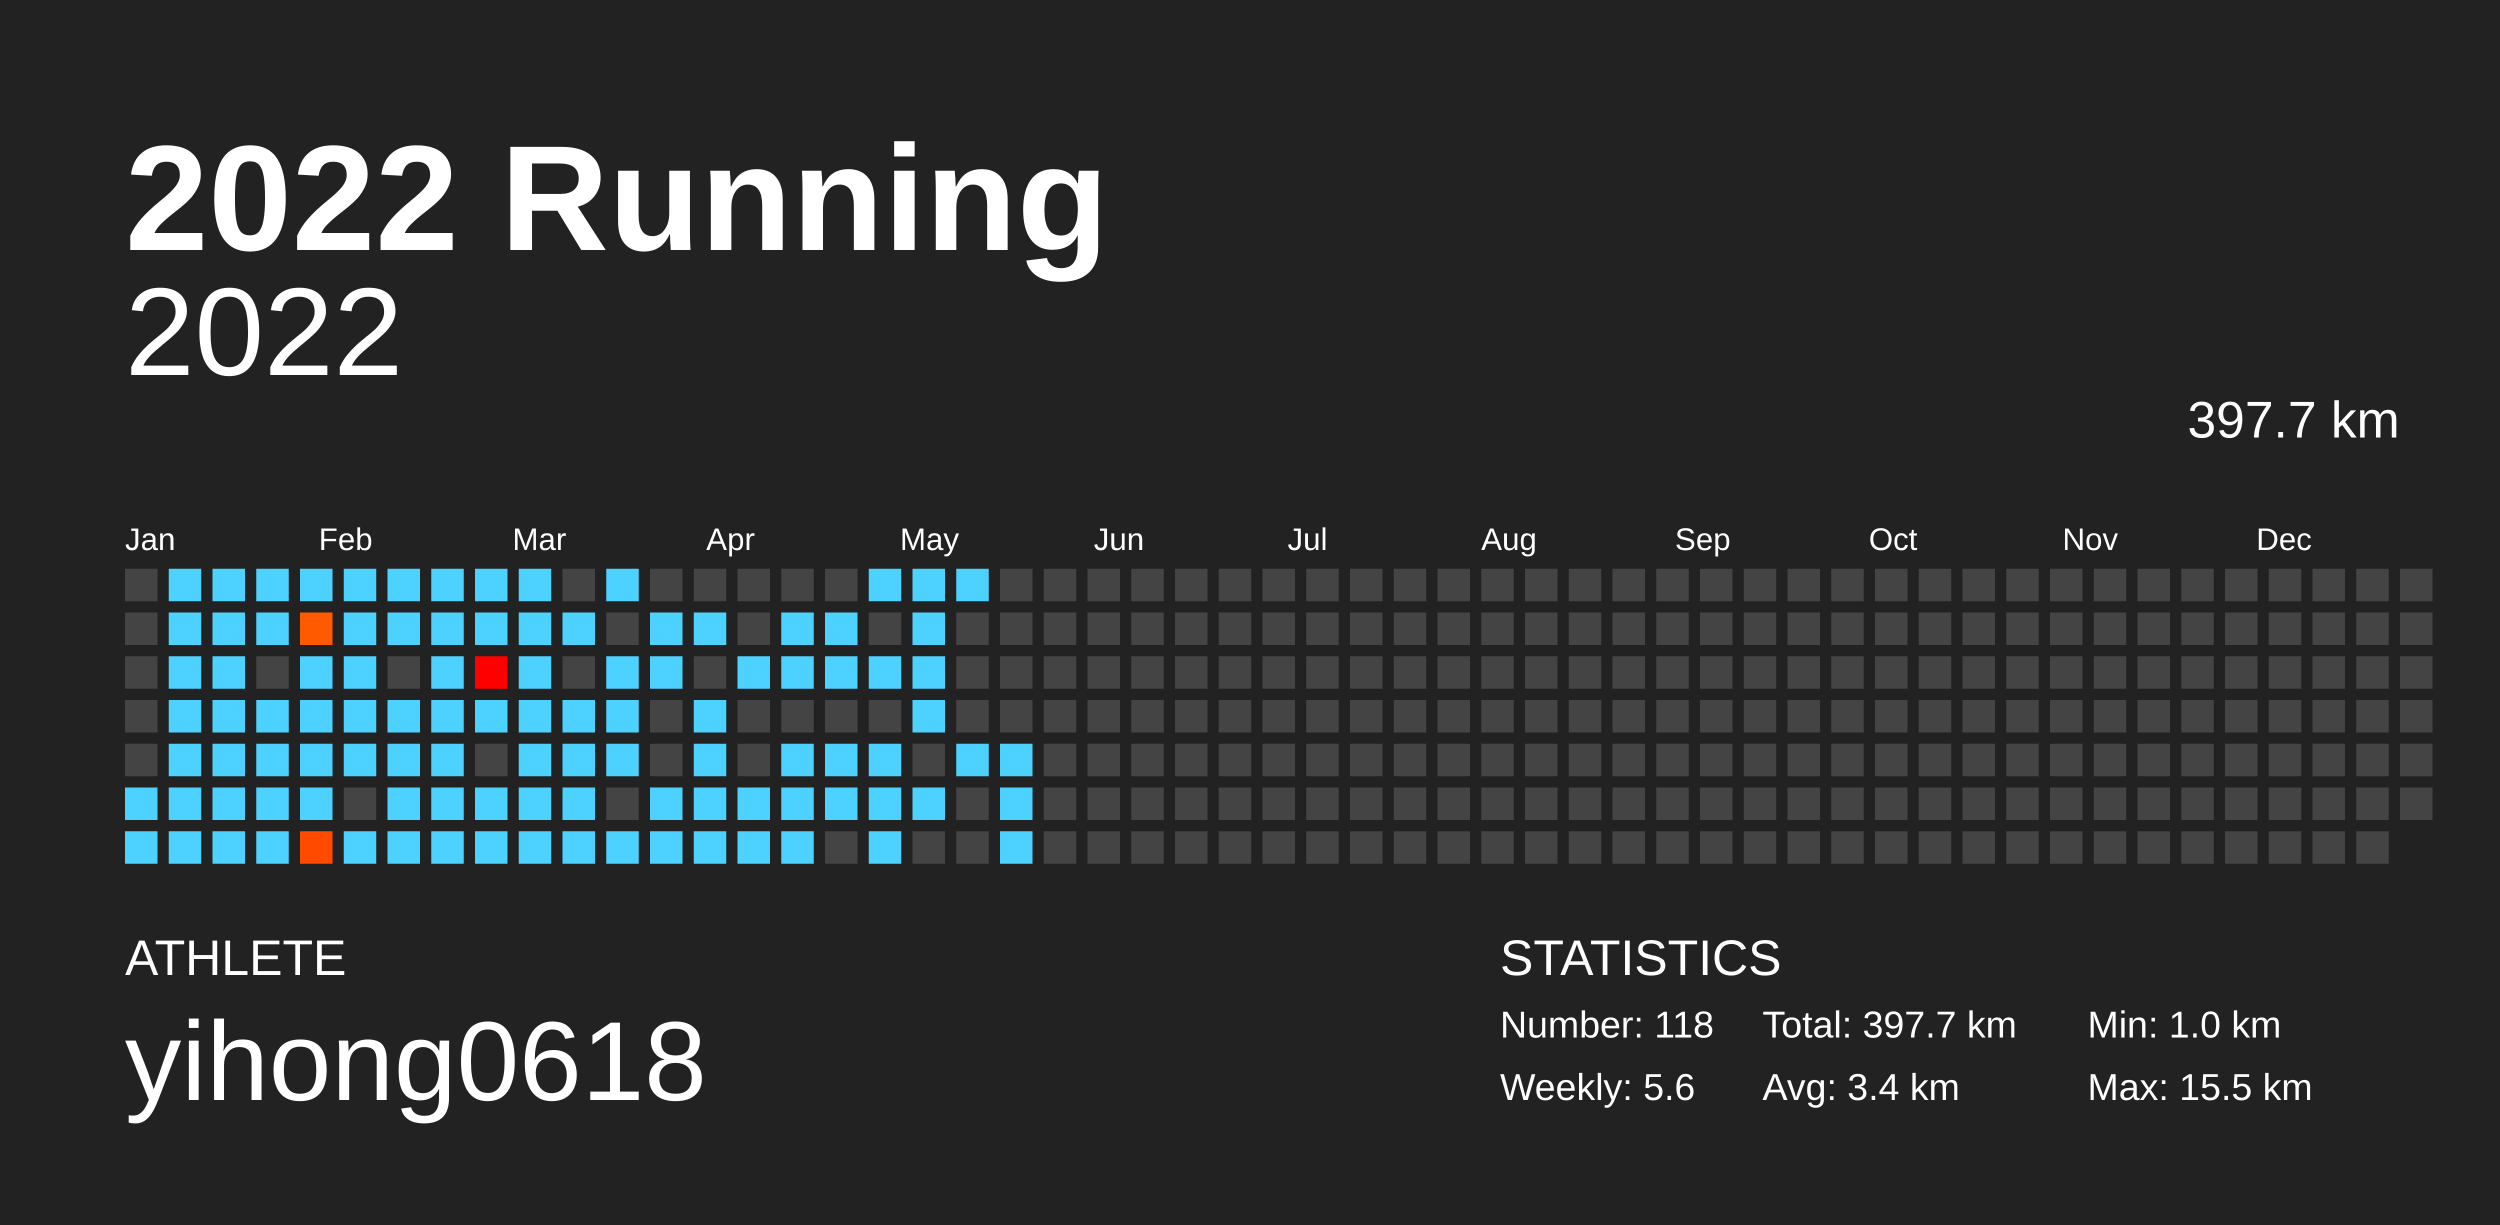
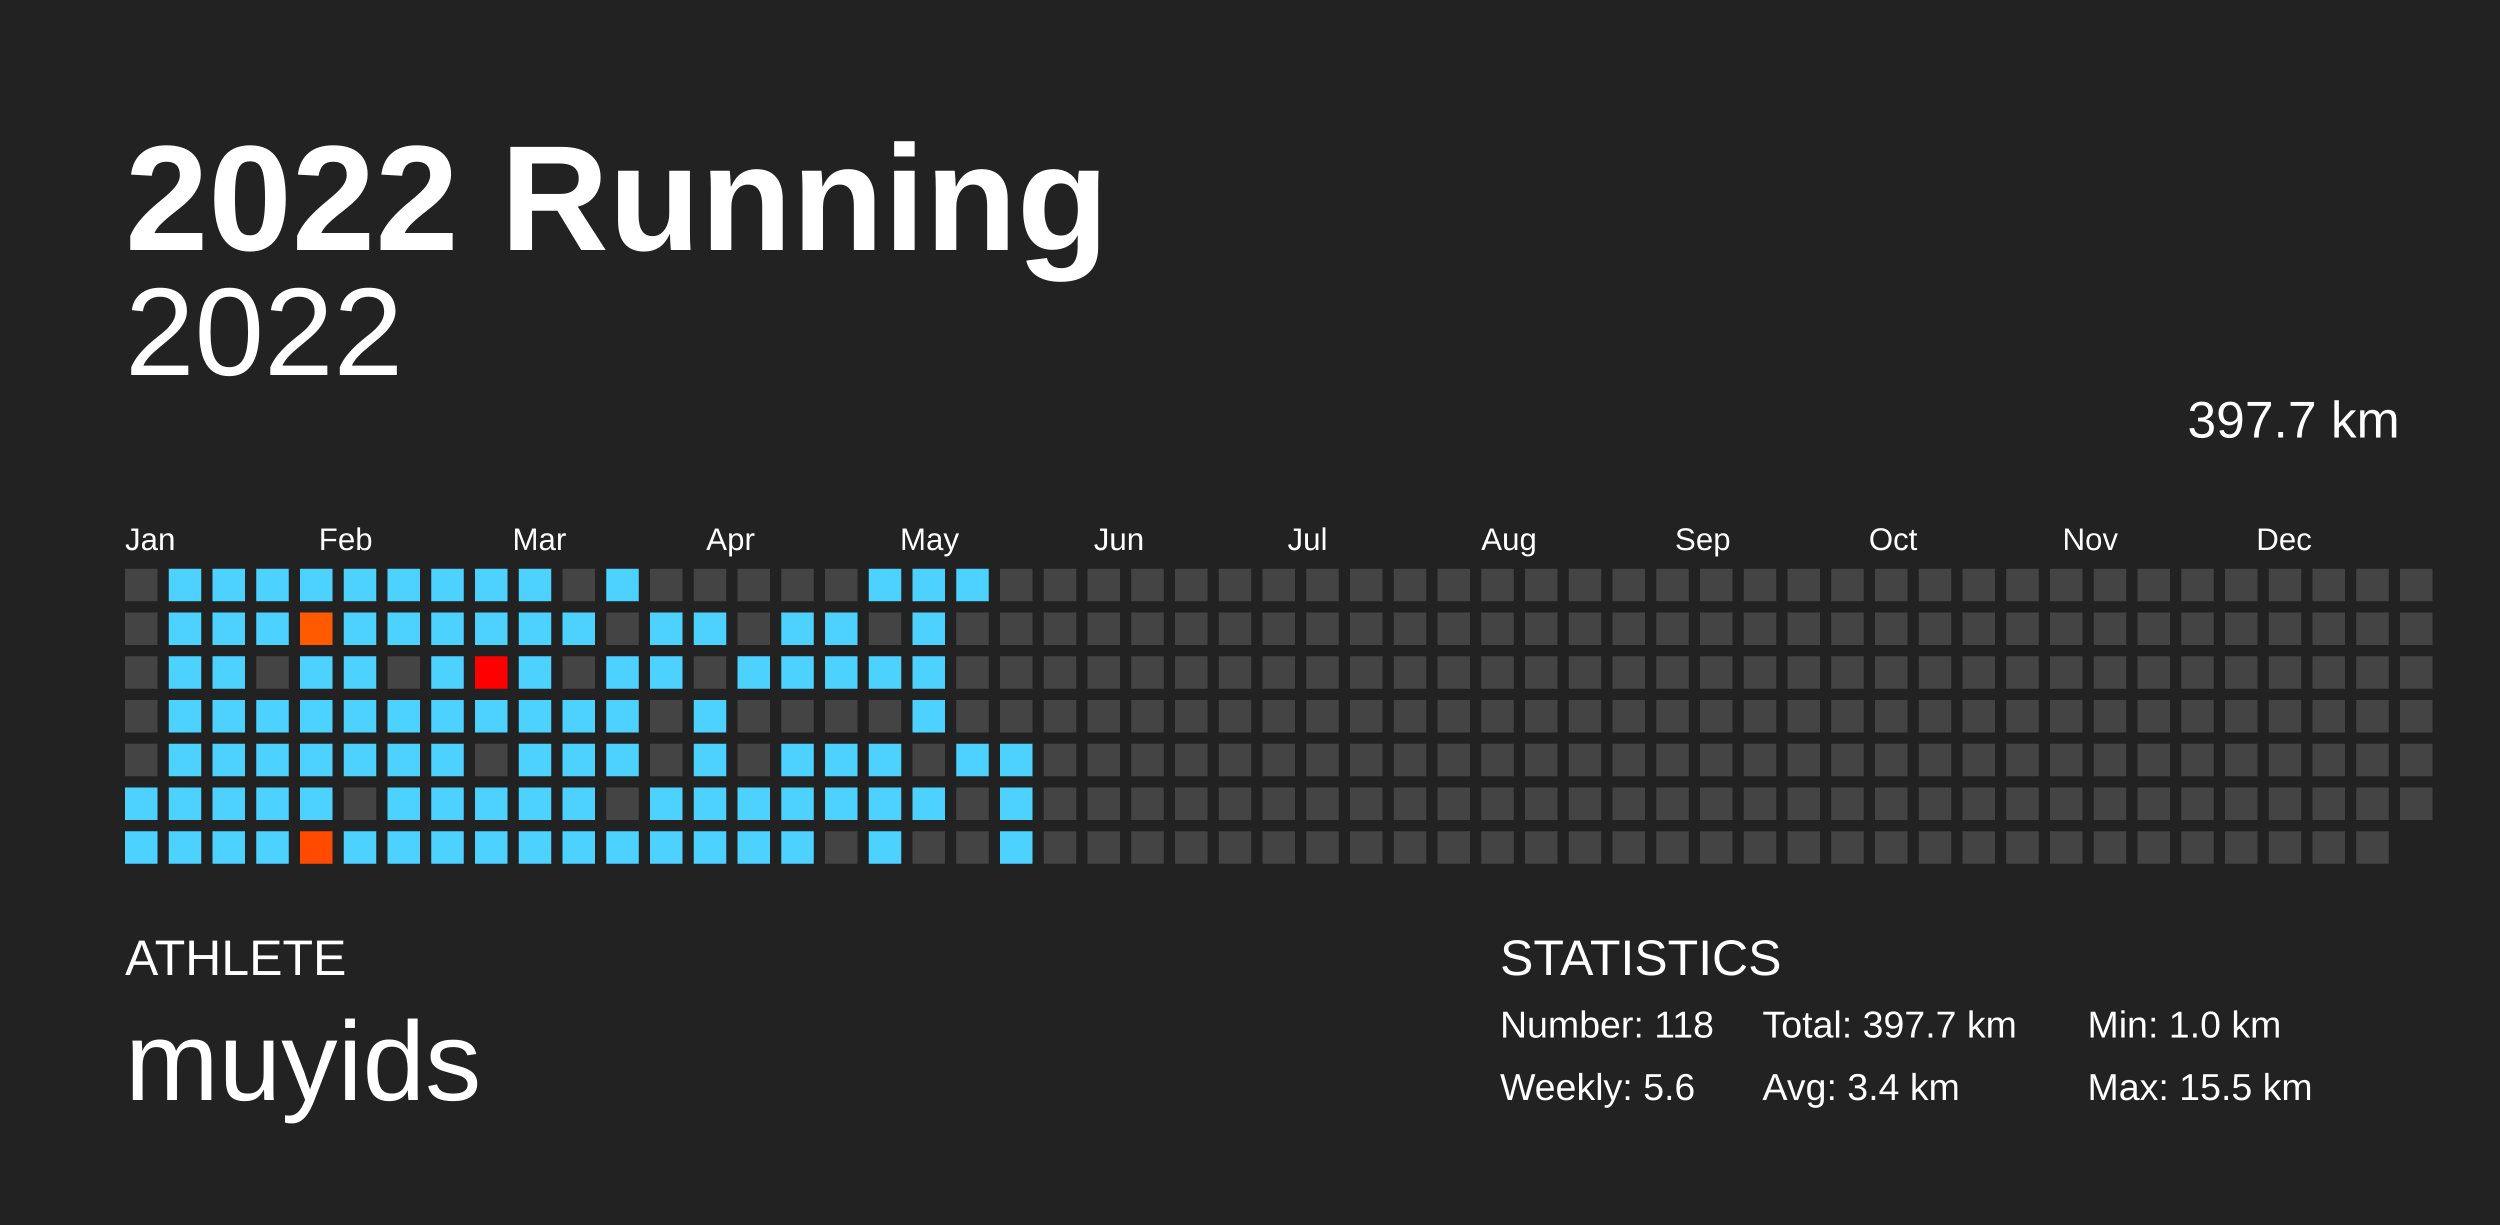
<svg xmlns="http://www.w3.org/2000/svg" baseProfile="full" height="98mm" version="1.1" viewBox="0,0,200,98" width="200mm">
  <defs />
  <rect fill="#222222" height="98" width="200" x="0" y="0" />
  <text fill="#FFFFFF" style="font-size:12px; font-family:Arial; font-weight:bold;" x="10" y="20">2022 Running</text>
  <text fill="#FFFFFF" style="font-size:4px; font-family:Arial" x="10" y="78">ATHLETE</text>
-   <text fill="#FFFFFF" style="font-size:9px; font-family:Arial" x="10" y="88">yihong0618</text>
+   <text fill="#FFFFFF" style="font-size:9px; font-family:Arial" x="10" y="88">muyids</text>
  <text fill="#FFFFFF" style="font-size:4px; font-family:Arial" x="120" y="78">STATISTICS</text>
  <text fill="#FFFFFF" style="font-size:3px; font-family:Arial" x="120" y="83">Number: 118</text>
  <text fill="#FFFFFF" style="font-size:3px; font-family:Arial" x="120" y="88">Weekly: 5.6</text>
  <text fill="#FFFFFF" style="font-size:3px; font-family:Arial" x="141" y="83">Total: 397.7 km</text>
  <text fill="#FFFFFF" style="font-size:3px; font-family:Arial" x="141" y="88">Avg: 3.4 km</text>
  <text fill="#FFFFFF" style="font-size:3px; font-family:Arial" x="167" y="83">Min: 1.0 km</text>
  <text fill="#FFFFFF" style="font-size:3px; font-family:Arial" x="167" y="88">Max: 15.5 km</text>
  <text alignment-baseline="hanging" fill="#FFFFFF" style="font-size:10.0px; font-family:Arial;" x="10" y="30">2022</text>
  <text alignment-baseline="hanging" fill="#FFFFFF" style="font-size:4.125px; font-family:Arial;" x="175" y="35">397.7 km</text>
  <text fill="#FFFFFF" style="font-size:2.5px; font-family:Arial" x="10.0" y="44">Jan</text>
  <text fill="#FFFFFF" style="font-size:2.5px; font-family:Arial" x="25.5" y="44">Feb</text>
  <text fill="#FFFFFF" style="font-size:2.5px; font-family:Arial" x="41.0" y="44">Mar</text>
  <text fill="#FFFFFF" style="font-size:2.5px; font-family:Arial" x="56.5" y="44">Apr</text>
  <text fill="#FFFFFF" style="font-size:2.5px; font-family:Arial" x="72.0" y="44">May</text>
  <text fill="#FFFFFF" style="font-size:2.5px; font-family:Arial" x="87.5" y="44">Jun</text>
  <text fill="#FFFFFF" style="font-size:2.5px; font-family:Arial" x="103.0" y="44">Jul</text>
  <text fill="#FFFFFF" style="font-size:2.5px; font-family:Arial" x="118.5" y="44">Aug</text>
  <text fill="#FFFFFF" style="font-size:2.5px; font-family:Arial" x="134.0" y="44">Sep</text>
  <text fill="#FFFFFF" style="font-size:2.5px; font-family:Arial" x="149.5" y="44">Oct</text>
  <text fill="#FFFFFF" style="font-size:2.5px; font-family:Arial" x="165.0" y="44">Nov</text>
  <text fill="#FFFFFF" style="font-size:2.5px; font-family:Arial" x="180.5" y="44">Dec</text>
  <rect fill="#444444" height="2.6" width="2.6" x="10.0" y="45.5" />
  <rect fill="#444444" height="2.6" width="2.6" x="10.0" y="49.0" />
  <rect fill="#444444" height="2.6" width="2.6" x="10.0" y="52.5" />
  <rect fill="#444444" height="2.6" width="2.6" x="10.0" y="56.0" />
  <rect fill="#444444" height="2.6" width="2.6" x="10.0" y="59.5" />
  <rect fill="#4dd2ff" height="2.6" width="2.6" x="10.0" y="63.0" />
  <rect fill="#4dd2ff" height="2.6" width="2.6" x="10.0" y="66.5" />
  <rect fill="#4dd2ff" height="2.6" width="2.6" x="13.5" y="45.5" />
  <rect fill="#4dd2ff" height="2.6" width="2.6" x="13.5" y="49.0" />
  <rect fill="#4dd2ff" height="2.6" width="2.6" x="13.5" y="52.5" />
  <rect fill="#4dd2ff" height="2.6" width="2.6" x="13.5" y="56.0" />
  <rect fill="#4dd2ff" height="2.6" width="2.6" x="13.5" y="59.5" />
  <rect fill="#4dd2ff" height="2.6" width="2.6" x="13.5" y="63.0" />
  <rect fill="#4dd2ff" height="2.6" width="2.6" x="13.5" y="66.5" />
  <rect fill="#4dd2ff" height="2.6" width="2.6" x="17.0" y="45.5" />
  <rect fill="#4dd2ff" height="2.6" width="2.6" x="17.0" y="49.0" />
  <rect fill="#4dd2ff" height="2.6" width="2.6" x="17.0" y="52.5" />
  <rect fill="#4dd2ff" height="2.6" width="2.6" x="17.0" y="56.0" />
  <rect fill="#4dd2ff" height="2.6" width="2.6" x="17.0" y="59.5" />
  <rect fill="#4dd2ff" height="2.6" width="2.6" x="17.0" y="63.0" />
  <rect fill="#4dd2ff" height="2.6" width="2.6" x="17.0" y="66.5" />
  <rect fill="#4dd2ff" height="2.6" width="2.6" x="20.5" y="45.5" />
  <rect fill="#4dd2ff" height="2.6" width="2.6" x="20.5" y="49.0" />
  <rect fill="#444444" height="2.6" width="2.6" x="20.5" y="52.5" />
  <rect fill="#4dd2ff" height="2.6" width="2.6" x="20.5" y="56.0" />
  <rect fill="#4dd2ff" height="2.6" width="2.6" x="20.5" y="59.5" />
  <rect fill="#4dd2ff" height="2.6" width="2.6" x="20.5" y="63.0" />
  <rect fill="#4dd2ff" height="2.6" width="2.6" x="20.5" y="66.5" />
  <rect fill="#4dd2ff" height="2.6" width="2.6" x="24.0" y="45.5" />
  <rect fill="#ff5a00" height="2.6" width="2.6" x="24.0" y="49.0" />
  <rect fill="#4dd2ff" height="2.6" width="2.6" x="24.0" y="52.5" />
  <rect fill="#4dd2ff" height="2.6" width="2.6" x="24.0" y="56.0" />
  <rect fill="#4dd2ff" height="2.6" width="2.6" x="24.0" y="59.5" />
  <rect fill="#4dd2ff" height="2.6" width="2.6" x="24.0" y="63.0" />
  <rect fill="#ff4a00" height="2.6" width="2.6" x="24.0" y="66.5" />
  <rect fill="#4dd2ff" height="2.6" width="2.6" x="27.5" y="45.5" />
  <rect fill="#4dd2ff" height="2.6" width="2.6" x="27.5" y="49.0" />
  <rect fill="#4dd2ff" height="2.6" width="2.6" x="27.5" y="52.5" />
  <rect fill="#4dd2ff" height="2.6" width="2.6" x="27.5" y="56.0" />
  <rect fill="#4dd2ff" height="2.6" width="2.6" x="27.5" y="59.5" />
  <rect fill="#444444" height="2.6" width="2.6" x="27.5" y="63.0" />
  <rect fill="#4dd2ff" height="2.6" width="2.6" x="27.5" y="66.5" />
  <rect fill="#4dd2ff" height="2.6" width="2.6" x="31.0" y="45.5" />
  <rect fill="#4dd2ff" height="2.6" width="2.6" x="31.0" y="49.0" />
  <rect fill="#444444" height="2.6" width="2.6" x="31.0" y="52.5" />
  <rect fill="#4dd2ff" height="2.6" width="2.6" x="31.0" y="56.0" />
  <rect fill="#4dd2ff" height="2.6" width="2.6" x="31.0" y="59.5" />
  <rect fill="#4dd2ff" height="2.6" width="2.6" x="31.0" y="63.0" />
  <rect fill="#4dd2ff" height="2.6" width="2.6" x="31.0" y="66.5" />
  <rect fill="#4dd2ff" height="2.6" width="2.6" x="34.5" y="45.5" />
  <rect fill="#4dd2ff" height="2.6" width="2.6" x="34.5" y="49.0" />
  <rect fill="#4dd2ff" height="2.6" width="2.6" x="34.5" y="52.5" />
  <rect fill="#4dd2ff" height="2.6" width="2.6" x="34.5" y="56.0" />
  <rect fill="#4dd2ff" height="2.6" width="2.6" x="34.5" y="59.5" />
  <rect fill="#4dd2ff" height="2.6" width="2.6" x="34.5" y="63.0" />
  <rect fill="#4dd2ff" height="2.6" width="2.6" x="34.5" y="66.5" />
  <rect fill="#4dd2ff" height="2.6" width="2.6" x="38.0" y="45.5" />
  <rect fill="#4dd2ff" height="2.6" width="2.6" x="38.0" y="49.0" />
  <rect fill="#ff0000" height="2.6" width="2.6" x="38.0" y="52.5" />
  <rect fill="#4dd2ff" height="2.6" width="2.6" x="38.0" y="56.0" />
  <rect fill="#444444" height="2.6" width="2.6" x="38.0" y="59.5" />
  <rect fill="#4dd2ff" height="2.6" width="2.6" x="38.0" y="63.0" />
  <rect fill="#4dd2ff" height="2.6" width="2.6" x="38.0" y="66.5" />
  <rect fill="#4dd2ff" height="2.6" width="2.6" x="41.5" y="45.5" />
  <rect fill="#4dd2ff" height="2.6" width="2.6" x="41.5" y="49.0" />
  <rect fill="#4dd2ff" height="2.6" width="2.6" x="41.5" y="52.5" />
  <rect fill="#4dd2ff" height="2.6" width="2.6" x="41.5" y="56.0" />
  <rect fill="#4dd2ff" height="2.6" width="2.6" x="41.5" y="59.5" />
  <rect fill="#4dd2ff" height="2.6" width="2.6" x="41.5" y="63.0" />
  <rect fill="#4dd2ff" height="2.6" width="2.6" x="41.5" y="66.5" />
  <rect fill="#444444" height="2.6" width="2.6" x="45.0" y="45.5" />
  <rect fill="#4dd2ff" height="2.6" width="2.6" x="45.0" y="49.0" />
  <rect fill="#444444" height="2.6" width="2.6" x="45.0" y="52.5" />
  <rect fill="#4dd2ff" height="2.6" width="2.6" x="45.0" y="56.0" />
  <rect fill="#4dd2ff" height="2.6" width="2.6" x="45.0" y="59.5" />
  <rect fill="#4dd2ff" height="2.6" width="2.6" x="45.0" y="63.0" />
  <rect fill="#4dd2ff" height="2.6" width="2.6" x="45.0" y="66.5" />
  <rect fill="#4dd2ff" height="2.6" width="2.6" x="48.5" y="45.5" />
  <rect fill="#444444" height="2.6" width="2.6" x="48.5" y="49.0" />
  <rect fill="#4dd2ff" height="2.6" width="2.6" x="48.5" y="52.5" />
  <rect fill="#4dd2ff" height="2.6" width="2.6" x="48.5" y="56.0" />
  <rect fill="#4dd2ff" height="2.6" width="2.6" x="48.5" y="59.5" />
  <rect fill="#444444" height="2.6" width="2.6" x="48.5" y="63.0" />
  <rect fill="#4dd2ff" height="2.6" width="2.6" x="48.5" y="66.5" />
  <rect fill="#444444" height="2.6" width="2.6" x="52.0" y="45.5" />
  <rect fill="#4dd2ff" height="2.6" width="2.6" x="52.0" y="49.0" />
  <rect fill="#4dd2ff" height="2.6" width="2.6" x="52.0" y="52.5" />
  <rect fill="#444444" height="2.6" width="2.6" x="52.0" y="56.0" />
  <rect fill="#444444" height="2.6" width="2.6" x="52.0" y="59.5" />
  <rect fill="#4dd2ff" height="2.6" width="2.6" x="52.0" y="63.0" />
  <rect fill="#4dd2ff" height="2.6" width="2.6" x="52.0" y="66.5" />
  <rect fill="#444444" height="2.6" width="2.6" x="55.5" y="45.5" />
  <rect fill="#4dd2ff" height="2.6" width="2.6" x="55.5" y="49.0" />
  <rect fill="#444444" height="2.6" width="2.6" x="55.5" y="52.5" />
  <rect fill="#4dd2ff" height="2.6" width="2.6" x="55.5" y="56.0" />
  <rect fill="#4dd2ff" height="2.6" width="2.6" x="55.5" y="59.5" />
  <rect fill="#4dd2ff" height="2.6" width="2.6" x="55.5" y="63.0" />
  <rect fill="#4dd2ff" height="2.6" width="2.6" x="55.5" y="66.5" />
  <rect fill="#444444" height="2.6" width="2.6" x="59.0" y="45.5" />
  <rect fill="#444444" height="2.6" width="2.6" x="59.0" y="49.0" />
  <rect fill="#4dd2ff" height="2.6" width="2.6" x="59.0" y="52.5" />
  <rect fill="#444444" height="2.6" width="2.6" x="59.0" y="56.0" />
  <rect fill="#444444" height="2.6" width="2.6" x="59.0" y="59.5" />
  <rect fill="#4dd2ff" height="2.6" width="2.6" x="59.0" y="63.0" />
  <rect fill="#4dd2ff" height="2.6" width="2.6" x="59.0" y="66.5" />
  <rect fill="#444444" height="2.6" width="2.6" x="62.5" y="45.5" />
  <rect fill="#4dd2ff" height="2.6" width="2.6" x="62.5" y="49.0" />
  <rect fill="#4dd2ff" height="2.6" width="2.6" x="62.5" y="52.5" />
  <rect fill="#444444" height="2.6" width="2.6" x="62.5" y="56.0" />
  <rect fill="#4dd2ff" height="2.6" width="2.6" x="62.5" y="59.5" />
  <rect fill="#4dd2ff" height="2.6" width="2.6" x="62.5" y="63.0" />
  <rect fill="#4dd2ff" height="2.6" width="2.6" x="62.5" y="66.5" />
  <rect fill="#444444" height="2.6" width="2.6" x="66.0" y="45.5" />
  <rect fill="#4dd2ff" height="2.6" width="2.6" x="66.0" y="49.0" />
  <rect fill="#4dd2ff" height="2.6" width="2.6" x="66.0" y="52.5" />
  <rect fill="#444444" height="2.6" width="2.6" x="66.0" y="56.0" />
  <rect fill="#4dd2ff" height="2.6" width="2.6" x="66.0" y="59.5" />
  <rect fill="#4dd2ff" height="2.6" width="2.6" x="66.0" y="63.0" />
  <rect fill="#444444" height="2.6" width="2.6" x="66.0" y="66.5" />
  <rect fill="#4dd2ff" height="2.6" width="2.6" x="69.5" y="45.5" />
  <rect fill="#444444" height="2.6" width="2.6" x="69.5" y="49.0" />
  <rect fill="#4dd2ff" height="2.6" width="2.6" x="69.5" y="52.5" />
  <rect fill="#444444" height="2.6" width="2.6" x="69.5" y="56.0" />
  <rect fill="#4dd2ff" height="2.6" width="2.6" x="69.5" y="59.5" />
  <rect fill="#4dd2ff" height="2.6" width="2.6" x="69.5" y="63.0" />
  <rect fill="#4dd2ff" height="2.6" width="2.6" x="69.5" y="66.5" />
  <rect fill="#4dd2ff" height="2.6" width="2.6" x="73.0" y="45.5" />
  <rect fill="#4dd2ff" height="2.6" width="2.6" x="73.0" y="49.0" />
  <rect fill="#4dd2ff" height="2.6" width="2.6" x="73.0" y="52.5" />
  <rect fill="#4dd2ff" height="2.6" width="2.6" x="73.0" y="56.0" />
  <rect fill="#444444" height="2.6" width="2.6" x="73.0" y="59.5" />
  <rect fill="#4dd2ff" height="2.6" width="2.6" x="73.0" y="63.0" />
  <rect fill="#444444" height="2.6" width="2.6" x="73.0" y="66.5" />
  <rect fill="#4dd2ff" height="2.6" width="2.6" x="76.5" y="45.5" />
  <rect fill="#444444" height="2.6" width="2.6" x="76.5" y="49.0" />
  <rect fill="#444444" height="2.6" width="2.6" x="76.5" y="52.5" />
  <rect fill="#444444" height="2.6" width="2.6" x="76.5" y="56.0" />
  <rect fill="#4dd2ff" height="2.6" width="2.6" x="76.5" y="59.5" />
  <rect fill="#444444" height="2.6" width="2.6" x="76.5" y="63.0" />
  <rect fill="#444444" height="2.6" width="2.6" x="76.5" y="66.5" />
  <rect fill="#444444" height="2.6" width="2.6" x="80.0" y="45.5" />
  <rect fill="#444444" height="2.6" width="2.6" x="80.0" y="49.0" />
  <rect fill="#444444" height="2.6" width="2.6" x="80.0" y="52.5" />
  <rect fill="#444444" height="2.6" width="2.6" x="80.0" y="56.0" />
  <rect fill="#4dd2ff" height="2.6" width="2.6" x="80.0" y="59.5" />
  <rect fill="#4dd2ff" height="2.6" width="2.6" x="80.0" y="63.0" />
  <rect fill="#4dd2ff" height="2.6" width="2.6" x="80.0" y="66.5" />
  <rect fill="#444444" height="2.6" width="2.6" x="83.5" y="45.5" />
  <rect fill="#444444" height="2.6" width="2.6" x="83.5" y="49.0" />
  <rect fill="#444444" height="2.6" width="2.6" x="83.5" y="52.5" />
  <rect fill="#444444" height="2.6" width="2.6" x="83.5" y="56.0" />
  <rect fill="#444444" height="2.6" width="2.6" x="83.5" y="59.5" />
  <rect fill="#444444" height="2.6" width="2.6" x="83.5" y="63.0" />
  <rect fill="#444444" height="2.6" width="2.6" x="83.5" y="66.5" />
  <rect fill="#444444" height="2.6" width="2.6" x="87.0" y="45.5" />
  <rect fill="#444444" height="2.6" width="2.6" x="87.0" y="49.0" />
  <rect fill="#444444" height="2.6" width="2.6" x="87.0" y="52.5" />
  <rect fill="#444444" height="2.6" width="2.6" x="87.0" y="56.0" />
  <rect fill="#444444" height="2.6" width="2.6" x="87.0" y="59.5" />
  <rect fill="#444444" height="2.6" width="2.6" x="87.0" y="63.0" />
  <rect fill="#444444" height="2.6" width="2.6" x="87.0" y="66.5" />
  <rect fill="#444444" height="2.6" width="2.6" x="90.5" y="45.5" />
  <rect fill="#444444" height="2.6" width="2.6" x="90.5" y="49.0" />
  <rect fill="#444444" height="2.6" width="2.6" x="90.5" y="52.5" />
  <rect fill="#444444" height="2.6" width="2.6" x="90.5" y="56.0" />
  <rect fill="#444444" height="2.6" width="2.6" x="90.5" y="59.5" />
  <rect fill="#444444" height="2.6" width="2.6" x="90.5" y="63.0" />
  <rect fill="#444444" height="2.6" width="2.6" x="90.5" y="66.5" />
  <rect fill="#444444" height="2.6" width="2.6" x="94.0" y="45.5" />
  <rect fill="#444444" height="2.6" width="2.6" x="94.0" y="49.0" />
  <rect fill="#444444" height="2.6" width="2.6" x="94.0" y="52.5" />
  <rect fill="#444444" height="2.6" width="2.6" x="94.0" y="56.0" />
  <rect fill="#444444" height="2.6" width="2.6" x="94.0" y="59.5" />
  <rect fill="#444444" height="2.6" width="2.6" x="94.0" y="63.0" />
  <rect fill="#444444" height="2.6" width="2.6" x="94.0" y="66.5" />
  <rect fill="#444444" height="2.6" width="2.6" x="97.5" y="45.5" />
  <rect fill="#444444" height="2.6" width="2.6" x="97.5" y="49.0" />
  <rect fill="#444444" height="2.6" width="2.6" x="97.5" y="52.5" />
  <rect fill="#444444" height="2.6" width="2.6" x="97.5" y="56.0" />
  <rect fill="#444444" height="2.6" width="2.6" x="97.5" y="59.5" />
  <rect fill="#444444" height="2.6" width="2.6" x="97.5" y="63.0" />
  <rect fill="#444444" height="2.6" width="2.6" x="97.5" y="66.5" />
  <rect fill="#444444" height="2.6" width="2.6" x="101.0" y="45.5" />
  <rect fill="#444444" height="2.6" width="2.6" x="101.0" y="49.0" />
  <rect fill="#444444" height="2.6" width="2.6" x="101.0" y="52.5" />
  <rect fill="#444444" height="2.6" width="2.6" x="101.0" y="56.0" />
  <rect fill="#444444" height="2.6" width="2.6" x="101.0" y="59.5" />
  <rect fill="#444444" height="2.6" width="2.6" x="101.0" y="63.0" />
  <rect fill="#444444" height="2.6" width="2.6" x="101.0" y="66.5" />
  <rect fill="#444444" height="2.6" width="2.6" x="104.5" y="45.5" />
  <rect fill="#444444" height="2.6" width="2.6" x="104.5" y="49.0" />
  <rect fill="#444444" height="2.6" width="2.6" x="104.5" y="52.5" />
  <rect fill="#444444" height="2.6" width="2.6" x="104.5" y="56.0" />
  <rect fill="#444444" height="2.6" width="2.6" x="104.5" y="59.5" />
  <rect fill="#444444" height="2.6" width="2.6" x="104.5" y="63.0" />
  <rect fill="#444444" height="2.6" width="2.6" x="104.5" y="66.5" />
  <rect fill="#444444" height="2.6" width="2.6" x="108.0" y="45.5" />
  <rect fill="#444444" height="2.6" width="2.6" x="108.0" y="49.0" />
  <rect fill="#444444" height="2.6" width="2.6" x="108.0" y="52.5" />
  <rect fill="#444444" height="2.6" width="2.6" x="108.0" y="56.0" />
  <rect fill="#444444" height="2.6" width="2.6" x="108.0" y="59.5" />
  <rect fill="#444444" height="2.6" width="2.6" x="108.0" y="63.0" />
  <rect fill="#444444" height="2.6" width="2.6" x="108.0" y="66.5" />
  <rect fill="#444444" height="2.6" width="2.6" x="111.5" y="45.5" />
  <rect fill="#444444" height="2.6" width="2.6" x="111.5" y="49.0" />
  <rect fill="#444444" height="2.6" width="2.6" x="111.5" y="52.5" />
  <rect fill="#444444" height="2.6" width="2.6" x="111.5" y="56.0" />
  <rect fill="#444444" height="2.6" width="2.6" x="111.5" y="59.5" />
  <rect fill="#444444" height="2.6" width="2.6" x="111.5" y="63.0" />
  <rect fill="#444444" height="2.6" width="2.6" x="111.5" y="66.5" />
  <rect fill="#444444" height="2.6" width="2.6" x="115.0" y="45.5" />
  <rect fill="#444444" height="2.6" width="2.6" x="115.0" y="49.0" />
  <rect fill="#444444" height="2.6" width="2.6" x="115.0" y="52.5" />
  <rect fill="#444444" height="2.6" width="2.6" x="115.0" y="56.0" />
  <rect fill="#444444" height="2.6" width="2.6" x="115.0" y="59.5" />
  <rect fill="#444444" height="2.6" width="2.6" x="115.0" y="63.0" />
  <rect fill="#444444" height="2.6" width="2.6" x="115.0" y="66.5" />
  <rect fill="#444444" height="2.6" width="2.6" x="118.5" y="45.5" />
  <rect fill="#444444" height="2.6" width="2.6" x="118.5" y="49.0" />
  <rect fill="#444444" height="2.6" width="2.6" x="118.5" y="52.5" />
  <rect fill="#444444" height="2.6" width="2.6" x="118.5" y="56.0" />
  <rect fill="#444444" height="2.6" width="2.6" x="118.5" y="59.5" />
  <rect fill="#444444" height="2.6" width="2.6" x="118.5" y="63.0" />
  <rect fill="#444444" height="2.6" width="2.6" x="118.5" y="66.5" />
  <rect fill="#444444" height="2.6" width="2.6" x="122.0" y="45.5" />
  <rect fill="#444444" height="2.6" width="2.6" x="122.0" y="49.0" />
  <rect fill="#444444" height="2.6" width="2.6" x="122.0" y="52.5" />
  <rect fill="#444444" height="2.6" width="2.6" x="122.0" y="56.0" />
  <rect fill="#444444" height="2.6" width="2.6" x="122.0" y="59.5" />
  <rect fill="#444444" height="2.6" width="2.6" x="122.0" y="63.0" />
  <rect fill="#444444" height="2.6" width="2.6" x="122.0" y="66.5" />
  <rect fill="#444444" height="2.6" width="2.6" x="125.5" y="45.5" />
  <rect fill="#444444" height="2.6" width="2.6" x="125.5" y="49.0" />
  <rect fill="#444444" height="2.6" width="2.6" x="125.5" y="52.5" />
  <rect fill="#444444" height="2.6" width="2.6" x="125.5" y="56.0" />
  <rect fill="#444444" height="2.6" width="2.6" x="125.5" y="59.5" />
  <rect fill="#444444" height="2.6" width="2.6" x="125.5" y="63.0" />
  <rect fill="#444444" height="2.6" width="2.6" x="125.5" y="66.5" />
  <rect fill="#444444" height="2.6" width="2.6" x="129.0" y="45.5" />
  <rect fill="#444444" height="2.6" width="2.6" x="129.0" y="49.0" />
  <rect fill="#444444" height="2.6" width="2.6" x="129.0" y="52.5" />
  <rect fill="#444444" height="2.6" width="2.6" x="129.0" y="56.0" />
  <rect fill="#444444" height="2.6" width="2.6" x="129.0" y="59.5" />
  <rect fill="#444444" height="2.6" width="2.6" x="129.0" y="63.0" />
  <rect fill="#444444" height="2.6" width="2.6" x="129.0" y="66.5" />
  <rect fill="#444444" height="2.6" width="2.6" x="132.5" y="45.5" />
  <rect fill="#444444" height="2.6" width="2.6" x="132.5" y="49.0" />
  <rect fill="#444444" height="2.6" width="2.6" x="132.5" y="52.5" />
  <rect fill="#444444" height="2.6" width="2.6" x="132.5" y="56.0" />
  <rect fill="#444444" height="2.6" width="2.6" x="132.5" y="59.5" />
  <rect fill="#444444" height="2.6" width="2.6" x="132.5" y="63.0" />
  <rect fill="#444444" height="2.6" width="2.6" x="132.5" y="66.5" />
  <rect fill="#444444" height="2.6" width="2.6" x="136.0" y="45.5" />
  <rect fill="#444444" height="2.6" width="2.6" x="136.0" y="49.0" />
  <rect fill="#444444" height="2.6" width="2.6" x="136.0" y="52.5" />
  <rect fill="#444444" height="2.6" width="2.6" x="136.0" y="56.0" />
  <rect fill="#444444" height="2.6" width="2.6" x="136.0" y="59.5" />
  <rect fill="#444444" height="2.6" width="2.6" x="136.0" y="63.0" />
  <rect fill="#444444" height="2.6" width="2.6" x="136.0" y="66.5" />
  <rect fill="#444444" height="2.6" width="2.6" x="139.5" y="45.5" />
  <rect fill="#444444" height="2.6" width="2.6" x="139.5" y="49.0" />
  <rect fill="#444444" height="2.6" width="2.6" x="139.5" y="52.5" />
  <rect fill="#444444" height="2.6" width="2.6" x="139.5" y="56.0" />
  <rect fill="#444444" height="2.6" width="2.6" x="139.5" y="59.5" />
  <rect fill="#444444" height="2.6" width="2.6" x="139.5" y="63.0" />
  <rect fill="#444444" height="2.6" width="2.6" x="139.5" y="66.5" />
  <rect fill="#444444" height="2.6" width="2.6" x="143.0" y="45.5" />
  <rect fill="#444444" height="2.6" width="2.6" x="143.0" y="49.0" />
  <rect fill="#444444" height="2.6" width="2.6" x="143.0" y="52.5" />
  <rect fill="#444444" height="2.6" width="2.6" x="143.0" y="56.0" />
  <rect fill="#444444" height="2.6" width="2.6" x="143.0" y="59.5" />
  <rect fill="#444444" height="2.6" width="2.6" x="143.0" y="63.0" />
  <rect fill="#444444" height="2.6" width="2.6" x="143.0" y="66.5" />
  <rect fill="#444444" height="2.6" width="2.6" x="146.5" y="45.5" />
  <rect fill="#444444" height="2.6" width="2.6" x="146.5" y="49.0" />
  <rect fill="#444444" height="2.6" width="2.6" x="146.5" y="52.5" />
  <rect fill="#444444" height="2.6" width="2.6" x="146.5" y="56.0" />
  <rect fill="#444444" height="2.6" width="2.6" x="146.5" y="59.5" />
  <rect fill="#444444" height="2.6" width="2.6" x="146.5" y="63.0" />
  <rect fill="#444444" height="2.6" width="2.6" x="146.5" y="66.5" />
  <rect fill="#444444" height="2.6" width="2.6" x="150.0" y="45.5" />
  <rect fill="#444444" height="2.6" width="2.6" x="150.0" y="49.0" />
  <rect fill="#444444" height="2.6" width="2.6" x="150.0" y="52.5" />
  <rect fill="#444444" height="2.6" width="2.6" x="150.0" y="56.0" />
  <rect fill="#444444" height="2.6" width="2.6" x="150.0" y="59.5" />
  <rect fill="#444444" height="2.6" width="2.6" x="150.0" y="63.0" />
  <rect fill="#444444" height="2.6" width="2.6" x="150.0" y="66.5" />
  <rect fill="#444444" height="2.6" width="2.6" x="153.5" y="45.5" />
  <rect fill="#444444" height="2.6" width="2.6" x="153.5" y="49.0" />
  <rect fill="#444444" height="2.6" width="2.6" x="153.5" y="52.5" />
  <rect fill="#444444" height="2.6" width="2.6" x="153.5" y="56.0" />
  <rect fill="#444444" height="2.6" width="2.6" x="153.5" y="59.5" />
  <rect fill="#444444" height="2.6" width="2.6" x="153.5" y="63.0" />
  <rect fill="#444444" height="2.6" width="2.6" x="153.5" y="66.5" />
  <rect fill="#444444" height="2.6" width="2.6" x="157.0" y="45.5" />
  <rect fill="#444444" height="2.6" width="2.6" x="157.0" y="49.0" />
  <rect fill="#444444" height="2.6" width="2.6" x="157.0" y="52.5" />
  <rect fill="#444444" height="2.6" width="2.6" x="157.0" y="56.0" />
  <rect fill="#444444" height="2.6" width="2.6" x="157.0" y="59.5" />
  <rect fill="#444444" height="2.6" width="2.6" x="157.0" y="63.0" />
  <rect fill="#444444" height="2.6" width="2.6" x="157.0" y="66.5" />
  <rect fill="#444444" height="2.6" width="2.6" x="160.5" y="45.5" />
  <rect fill="#444444" height="2.6" width="2.6" x="160.5" y="49.0" />
  <rect fill="#444444" height="2.6" width="2.6" x="160.5" y="52.5" />
  <rect fill="#444444" height="2.6" width="2.6" x="160.5" y="56.0" />
  <rect fill="#444444" height="2.6" width="2.6" x="160.5" y="59.5" />
  <rect fill="#444444" height="2.6" width="2.6" x="160.5" y="63.0" />
  <rect fill="#444444" height="2.6" width="2.6" x="160.5" y="66.5" />
  <rect fill="#444444" height="2.6" width="2.6" x="164.0" y="45.5" />
  <rect fill="#444444" height="2.6" width="2.6" x="164.0" y="49.0" />
  <rect fill="#444444" height="2.6" width="2.6" x="164.0" y="52.5" />
  <rect fill="#444444" height="2.6" width="2.6" x="164.0" y="56.0" />
  <rect fill="#444444" height="2.6" width="2.6" x="164.0" y="59.5" />
  <rect fill="#444444" height="2.6" width="2.6" x="164.0" y="63.0" />
  <rect fill="#444444" height="2.6" width="2.6" x="164.0" y="66.5" />
  <rect fill="#444444" height="2.6" width="2.6" x="167.5" y="45.5" />
  <rect fill="#444444" height="2.6" width="2.6" x="167.5" y="49.0" />
  <rect fill="#444444" height="2.6" width="2.6" x="167.5" y="52.5" />
  <rect fill="#444444" height="2.6" width="2.6" x="167.5" y="56.0" />
  <rect fill="#444444" height="2.6" width="2.6" x="167.5" y="59.5" />
  <rect fill="#444444" height="2.6" width="2.6" x="167.5" y="63.0" />
  <rect fill="#444444" height="2.6" width="2.6" x="167.5" y="66.5" />
  <rect fill="#444444" height="2.6" width="2.6" x="171.0" y="45.5" />
  <rect fill="#444444" height="2.6" width="2.6" x="171.0" y="49.0" />
  <rect fill="#444444" height="2.6" width="2.6" x="171.0" y="52.5" />
  <rect fill="#444444" height="2.6" width="2.6" x="171.0" y="56.0" />
  <rect fill="#444444" height="2.6" width="2.6" x="171.0" y="59.5" />
  <rect fill="#444444" height="2.6" width="2.6" x="171.0" y="63.0" />
  <rect fill="#444444" height="2.6" width="2.6" x="171.0" y="66.5" />
  <rect fill="#444444" height="2.6" width="2.6" x="174.5" y="45.5" />
  <rect fill="#444444" height="2.6" width="2.6" x="174.5" y="49.0" />
  <rect fill="#444444" height="2.6" width="2.6" x="174.5" y="52.5" />
  <rect fill="#444444" height="2.6" width="2.6" x="174.5" y="56.0" />
  <rect fill="#444444" height="2.6" width="2.6" x="174.5" y="59.5" />
  <rect fill="#444444" height="2.6" width="2.6" x="174.5" y="63.0" />
  <rect fill="#444444" height="2.6" width="2.6" x="174.5" y="66.5" />
  <rect fill="#444444" height="2.6" width="2.6" x="178.0" y="45.5" />
  <rect fill="#444444" height="2.6" width="2.6" x="178.0" y="49.0" />
  <rect fill="#444444" height="2.6" width="2.6" x="178.0" y="52.5" />
  <rect fill="#444444" height="2.6" width="2.6" x="178.0" y="56.0" />
  <rect fill="#444444" height="2.6" width="2.6" x="178.0" y="59.5" />
  <rect fill="#444444" height="2.6" width="2.6" x="178.0" y="63.0" />
  <rect fill="#444444" height="2.6" width="2.6" x="178.0" y="66.5" />
  <rect fill="#444444" height="2.6" width="2.6" x="181.5" y="45.5" />
  <rect fill="#444444" height="2.6" width="2.6" x="181.5" y="49.0" />
  <rect fill="#444444" height="2.6" width="2.6" x="181.5" y="52.5" />
  <rect fill="#444444" height="2.6" width="2.6" x="181.5" y="56.0" />
  <rect fill="#444444" height="2.6" width="2.6" x="181.5" y="59.5" />
  <rect fill="#444444" height="2.6" width="2.6" x="181.5" y="63.0" />
  <rect fill="#444444" height="2.6" width="2.6" x="181.5" y="66.5" />
  <rect fill="#444444" height="2.6" width="2.6" x="185.0" y="45.5" />
  <rect fill="#444444" height="2.6" width="2.6" x="185.0" y="49.0" />
  <rect fill="#444444" height="2.6" width="2.6" x="185.0" y="52.5" />
  <rect fill="#444444" height="2.6" width="2.6" x="185.0" y="56.0" />
  <rect fill="#444444" height="2.6" width="2.6" x="185.0" y="59.5" />
  <rect fill="#444444" height="2.6" width="2.6" x="185.0" y="63.0" />
  <rect fill="#444444" height="2.6" width="2.6" x="185.0" y="66.5" />
  <rect fill="#444444" height="2.6" width="2.6" x="188.5" y="45.5" />
  <rect fill="#444444" height="2.6" width="2.6" x="188.5" y="49.0" />
  <rect fill="#444444" height="2.6" width="2.6" x="188.5" y="52.5" />
  <rect fill="#444444" height="2.6" width="2.6" x="188.5" y="56.0" />
  <rect fill="#444444" height="2.6" width="2.6" x="188.5" y="59.5" />
  <rect fill="#444444" height="2.6" width="2.6" x="188.5" y="63.0" />
  <rect fill="#444444" height="2.6" width="2.6" x="188.5" y="66.5" />
  <rect fill="#444444" height="2.6" width="2.6" x="192.0" y="45.5" />
  <rect fill="#444444" height="2.6" width="2.6" x="192.0" y="49.0" />
  <rect fill="#444444" height="2.6" width="2.6" x="192.0" y="52.5" />
  <rect fill="#444444" height="2.6" width="2.6" x="192.0" y="56.0" />
  <rect fill="#444444" height="2.6" width="2.6" x="192.0" y="59.5" />
  <rect fill="#444444" height="2.6" width="2.6" x="192.0" y="63.0" />
</svg>
